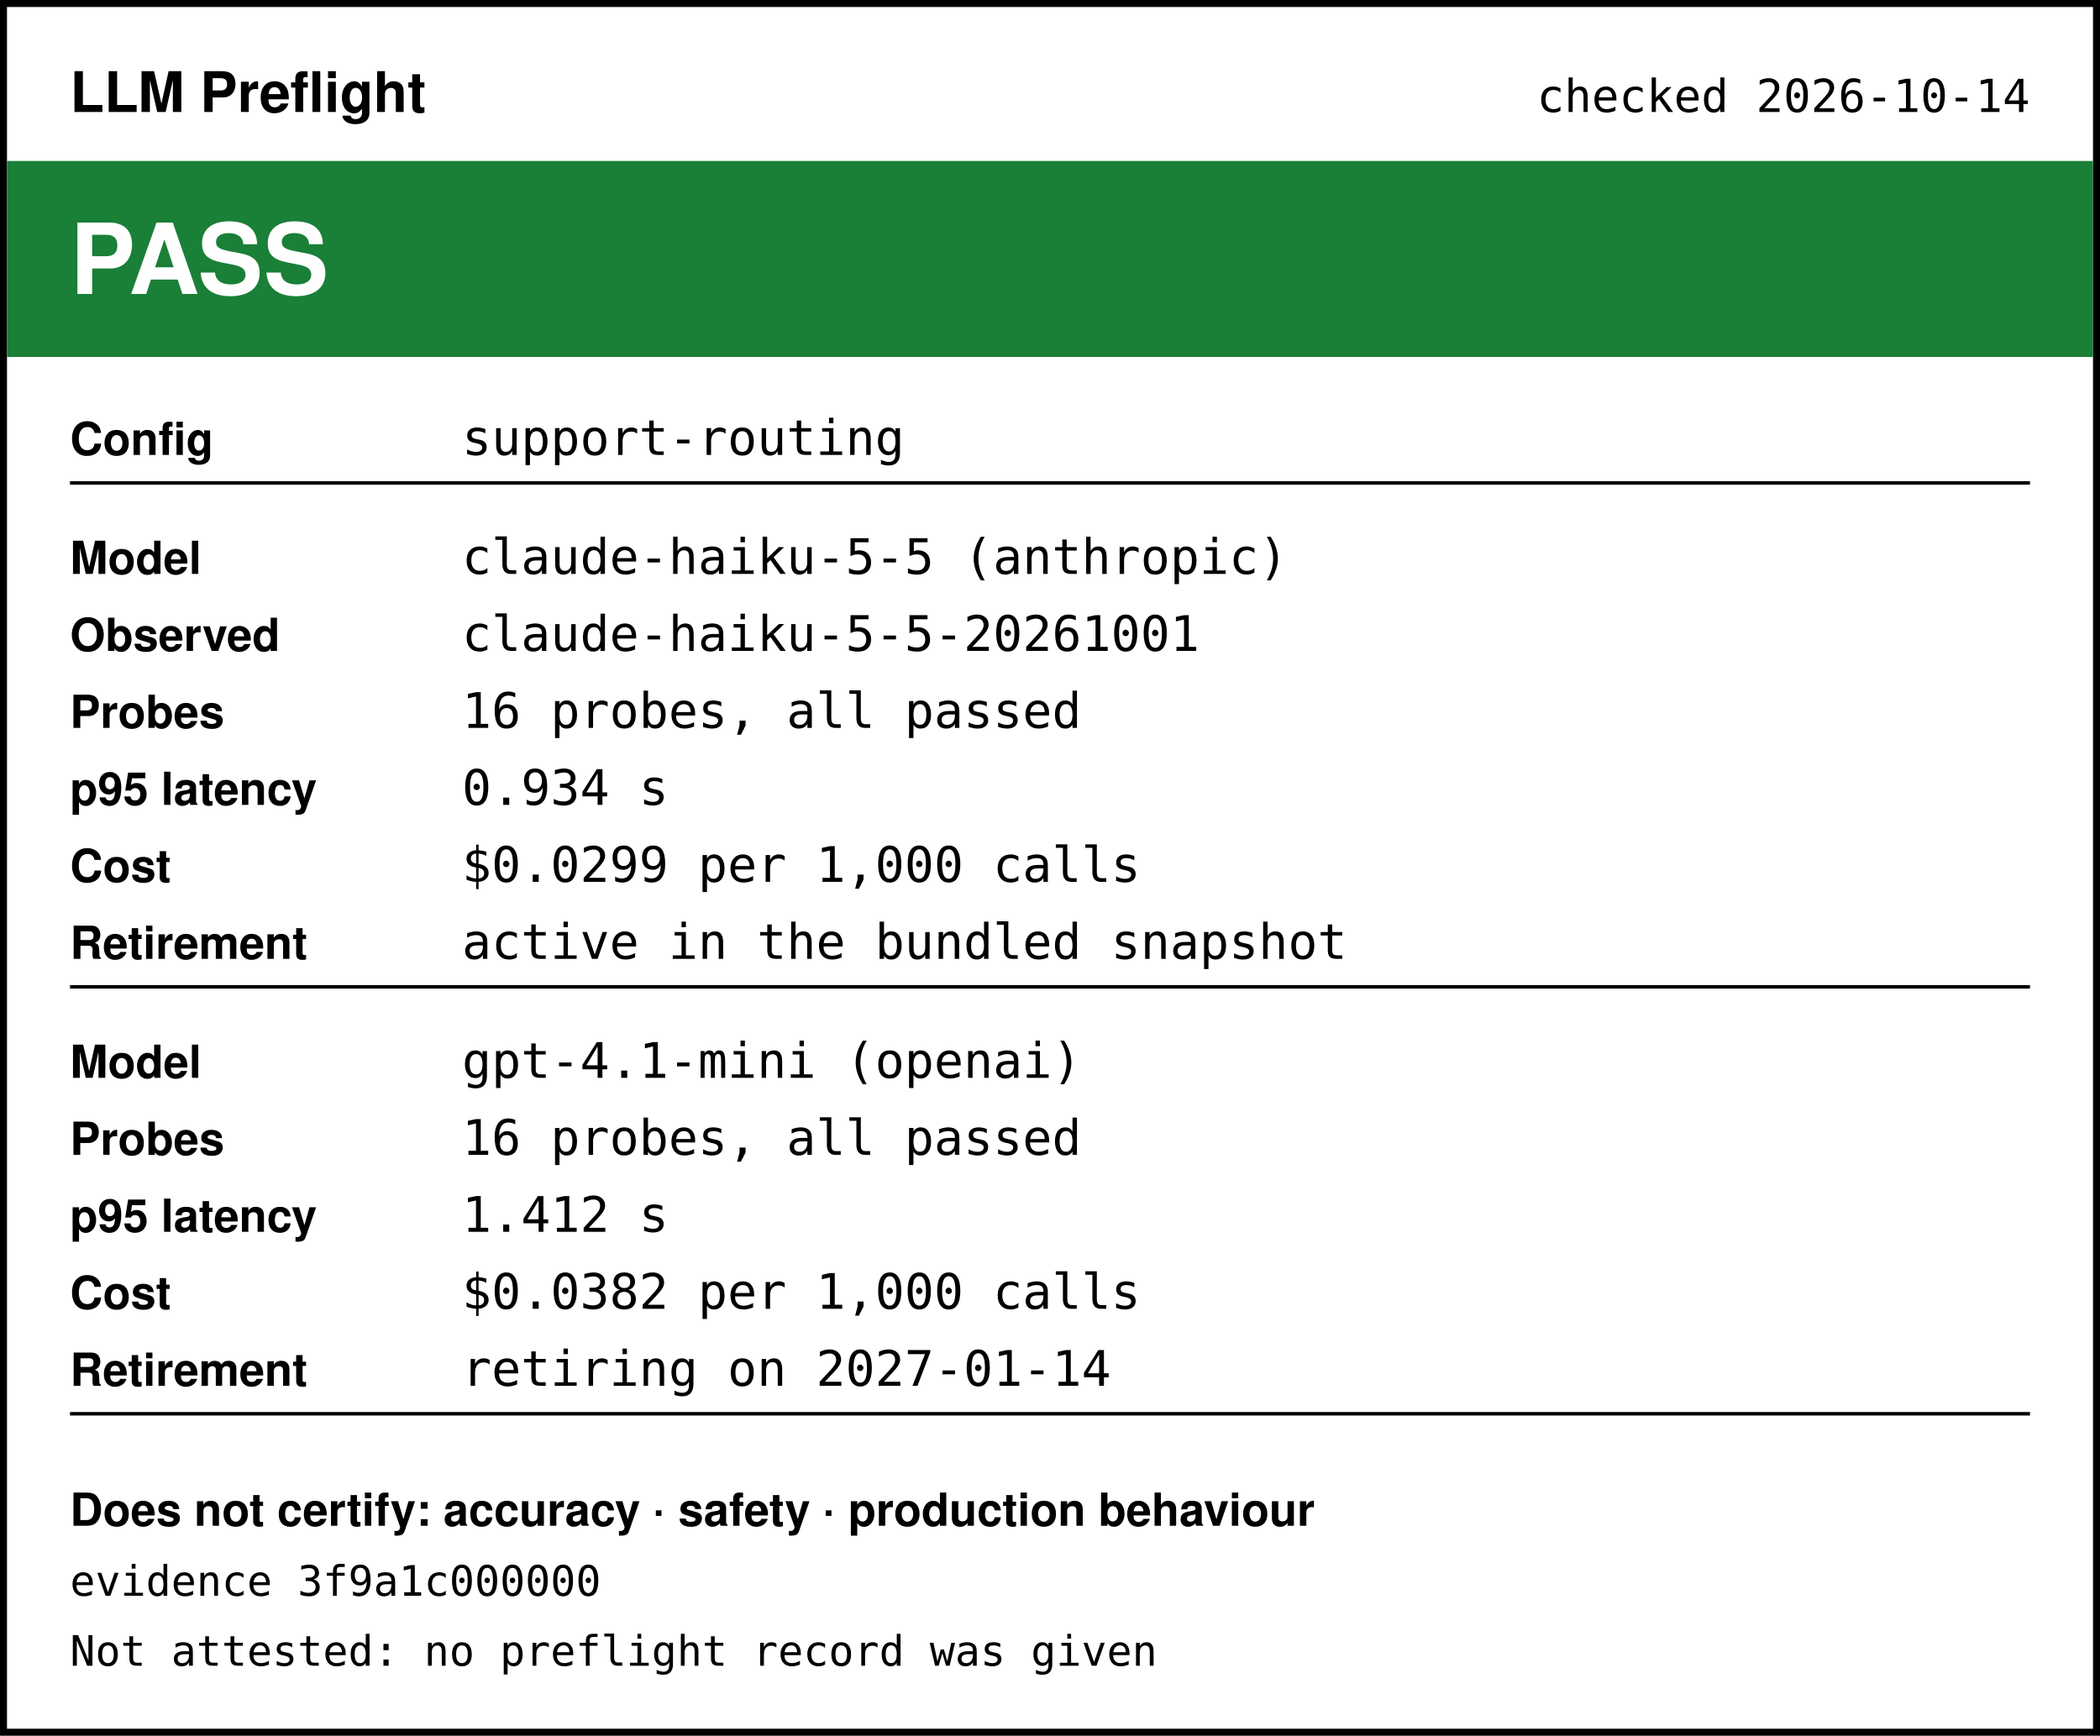
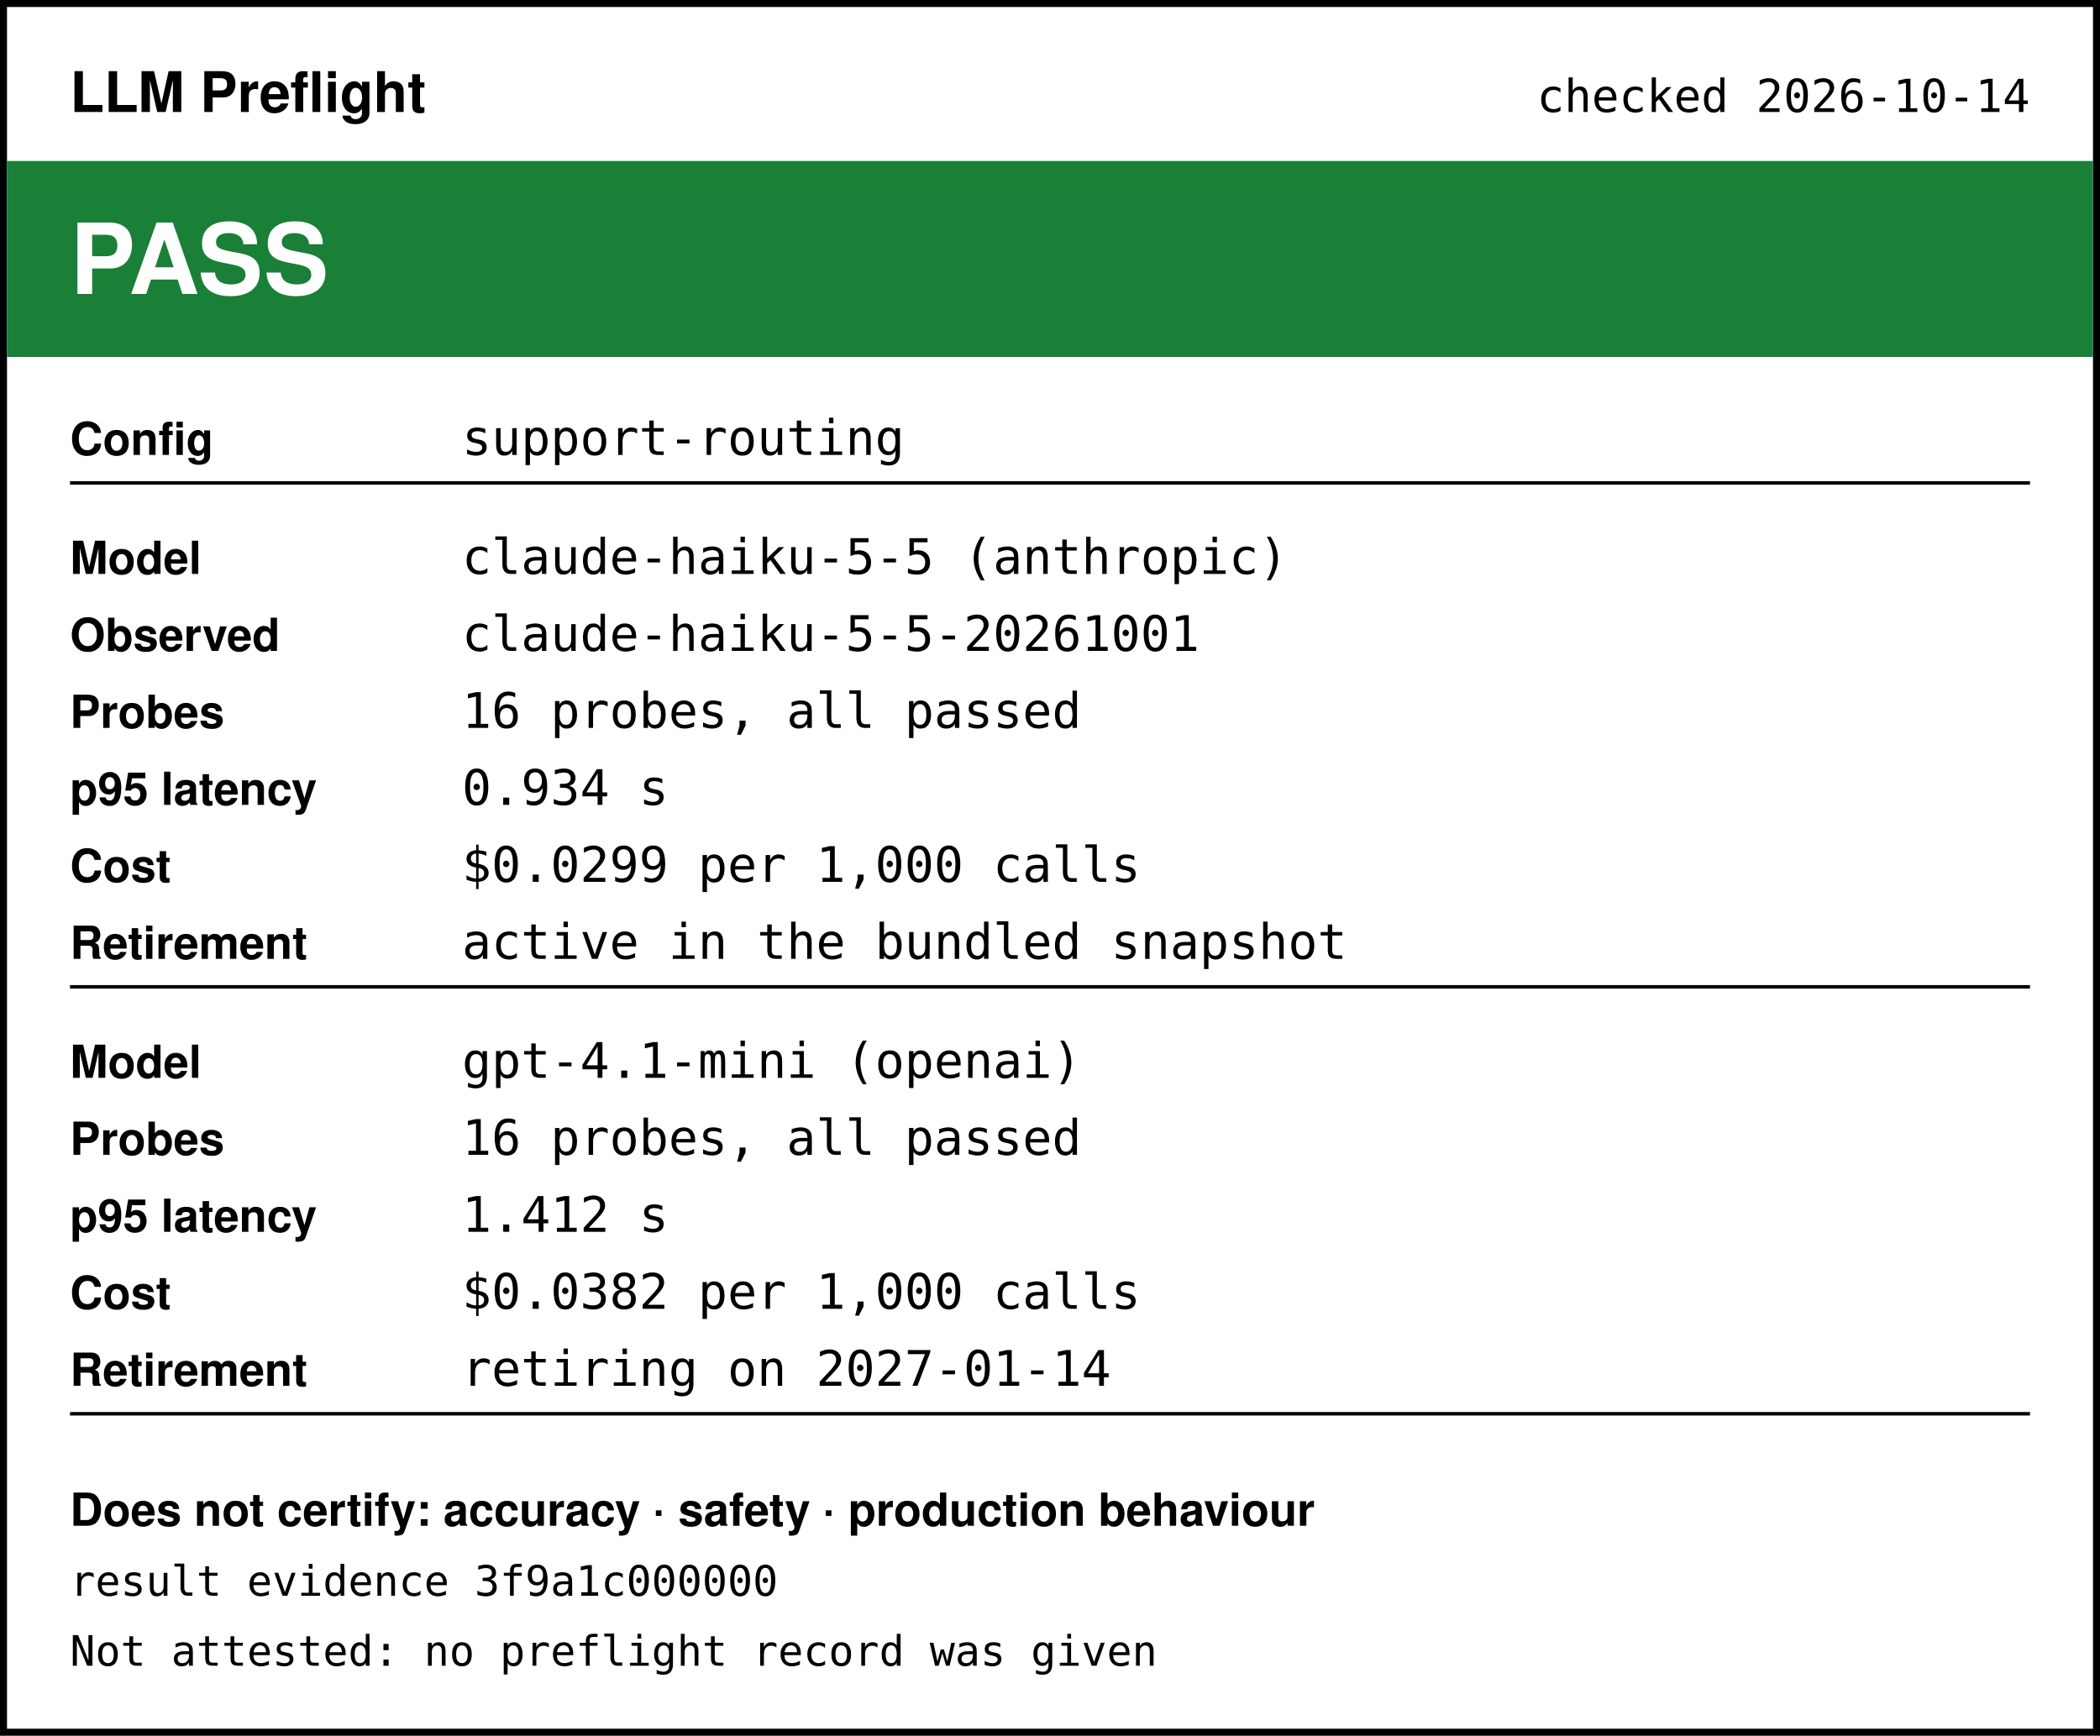
<svg xmlns="http://www.w3.org/2000/svg" width="600" height="496" viewBox="0 0 600 496" role="img" aria-labelledby="card-title card-desc" font-family="Helvetica, Arial, sans-serif" fill="#000000">
  <rect x="1" y="1" width="598" height="494" fill="#ffffff" stroke="#000000" stroke-width="2" />
  <text x="20" y="32" font-size="16" font-weight="700">LLM Preflight</text>
  <text x="580" y="32" font-size="13" font-family="ui-monospace, Menlo, Consolas, DejaVu Sans Mono, monospace" text-anchor="end">checked 2026-10-14</text>
  <rect x="2" y="46" width="596" height="56" fill="#1a7f37" />
  <text x="20" y="84" font-size="28" font-weight="700" fill="#ffffff">PASS</text>
  <text x="20" y="130" font-size="13" font-weight="700">Config</text>
  <text x="132" y="130" font-size="14" font-family="ui-monospace, Menlo, Consolas, DejaVu Sans Mono, monospace">support-routing</text>
  <line x1="20" y1="138" x2="580" y2="138" stroke="#000000" stroke-width="1" />
  <text x="20" y="164" font-size="13" font-weight="700">Model</text>
  <text x="132" y="164" font-size="14" font-family="ui-monospace, Menlo, Consolas, DejaVu Sans Mono, monospace">claude-haiku-5-5 (anthropic)</text>
  <text x="20" y="186" font-size="13" font-weight="700">Observed</text>
  <text x="132" y="186" font-size="14" font-family="ui-monospace, Menlo, Consolas, DejaVu Sans Mono, monospace">claude-haiku-5-5-20261001</text>
  <text x="20" y="208" font-size="13" font-weight="700">Probes</text>
  <text x="132" y="208" font-size="14" font-family="ui-monospace, Menlo, Consolas, DejaVu Sans Mono, monospace">16 probes, all passed</text>
  <text x="20" y="230" font-size="13" font-weight="700">p95 latency</text>
  <text x="132" y="230" font-size="14" font-family="ui-monospace, Menlo, Consolas, DejaVu Sans Mono, monospace">0.934 s</text>
  <text x="20" y="252" font-size="13" font-weight="700">Cost</text>
  <text x="132" y="252" font-size="14" font-family="ui-monospace, Menlo, Consolas, DejaVu Sans Mono, monospace">$0.0299 per 1,000 calls</text>
  <text x="20" y="274" font-size="13" font-weight="700">Retirement</text>
  <text x="132" y="274" font-size="14" font-family="ui-monospace, Menlo, Consolas, DejaVu Sans Mono, monospace">active in the bundled snapshot</text>
  <line x1="20" y1="282" x2="580" y2="282" stroke="#000000" stroke-width="1" />
  <text x="20" y="308" font-size="13" font-weight="700">Model</text>
  <text x="132" y="308" font-size="14" font-family="ui-monospace, Menlo, Consolas, DejaVu Sans Mono, monospace">gpt-4.1-mini (openai)</text>
  <text x="20" y="330" font-size="13" font-weight="700">Probes</text>
  <text x="132" y="330" font-size="14" font-family="ui-monospace, Menlo, Consolas, DejaVu Sans Mono, monospace">16 probes, all passed</text>
  <text x="20" y="352" font-size="13" font-weight="700">p95 latency</text>
  <text x="132" y="352" font-size="14" font-family="ui-monospace, Menlo, Consolas, DejaVu Sans Mono, monospace">1.412 s</text>
  <text x="20" y="374" font-size="13" font-weight="700">Cost</text>
  <text x="132" y="374" font-size="14" font-family="ui-monospace, Menlo, Consolas, DejaVu Sans Mono, monospace">$0.0382 per 1,000 calls</text>
  <text x="20" y="396" font-size="13" font-weight="700">Retirement</text>
  <text x="132" y="396" font-size="14" font-family="ui-monospace, Menlo, Consolas, DejaVu Sans Mono, monospace">retiring on 2027-01-14</text>
  <line x1="20" y1="404" x2="580" y2="404" stroke="#000000" stroke-width="1" />
  <text x="20" y="436" font-size="13" font-weight="700">Does not certify: accuracy · safety · production behaviour</text>
-   <text x="20" y="456" font-size="12" font-family="ui-monospace, Menlo, Consolas, DejaVu Sans Mono, monospace">evidence 3f9a1c000000</text>
+   <text x="20" y="456" font-size="12" font-family="ui-monospace, Menlo, Consolas, DejaVu Sans Mono, monospace">result evidence 3f9a1c000000</text>
  <text x="20" y="476" font-size="12" font-family="ui-monospace, Menlo, Consolas, DejaVu Sans Mono, monospace">Not attested: no preflight record was given</text>
</svg>
